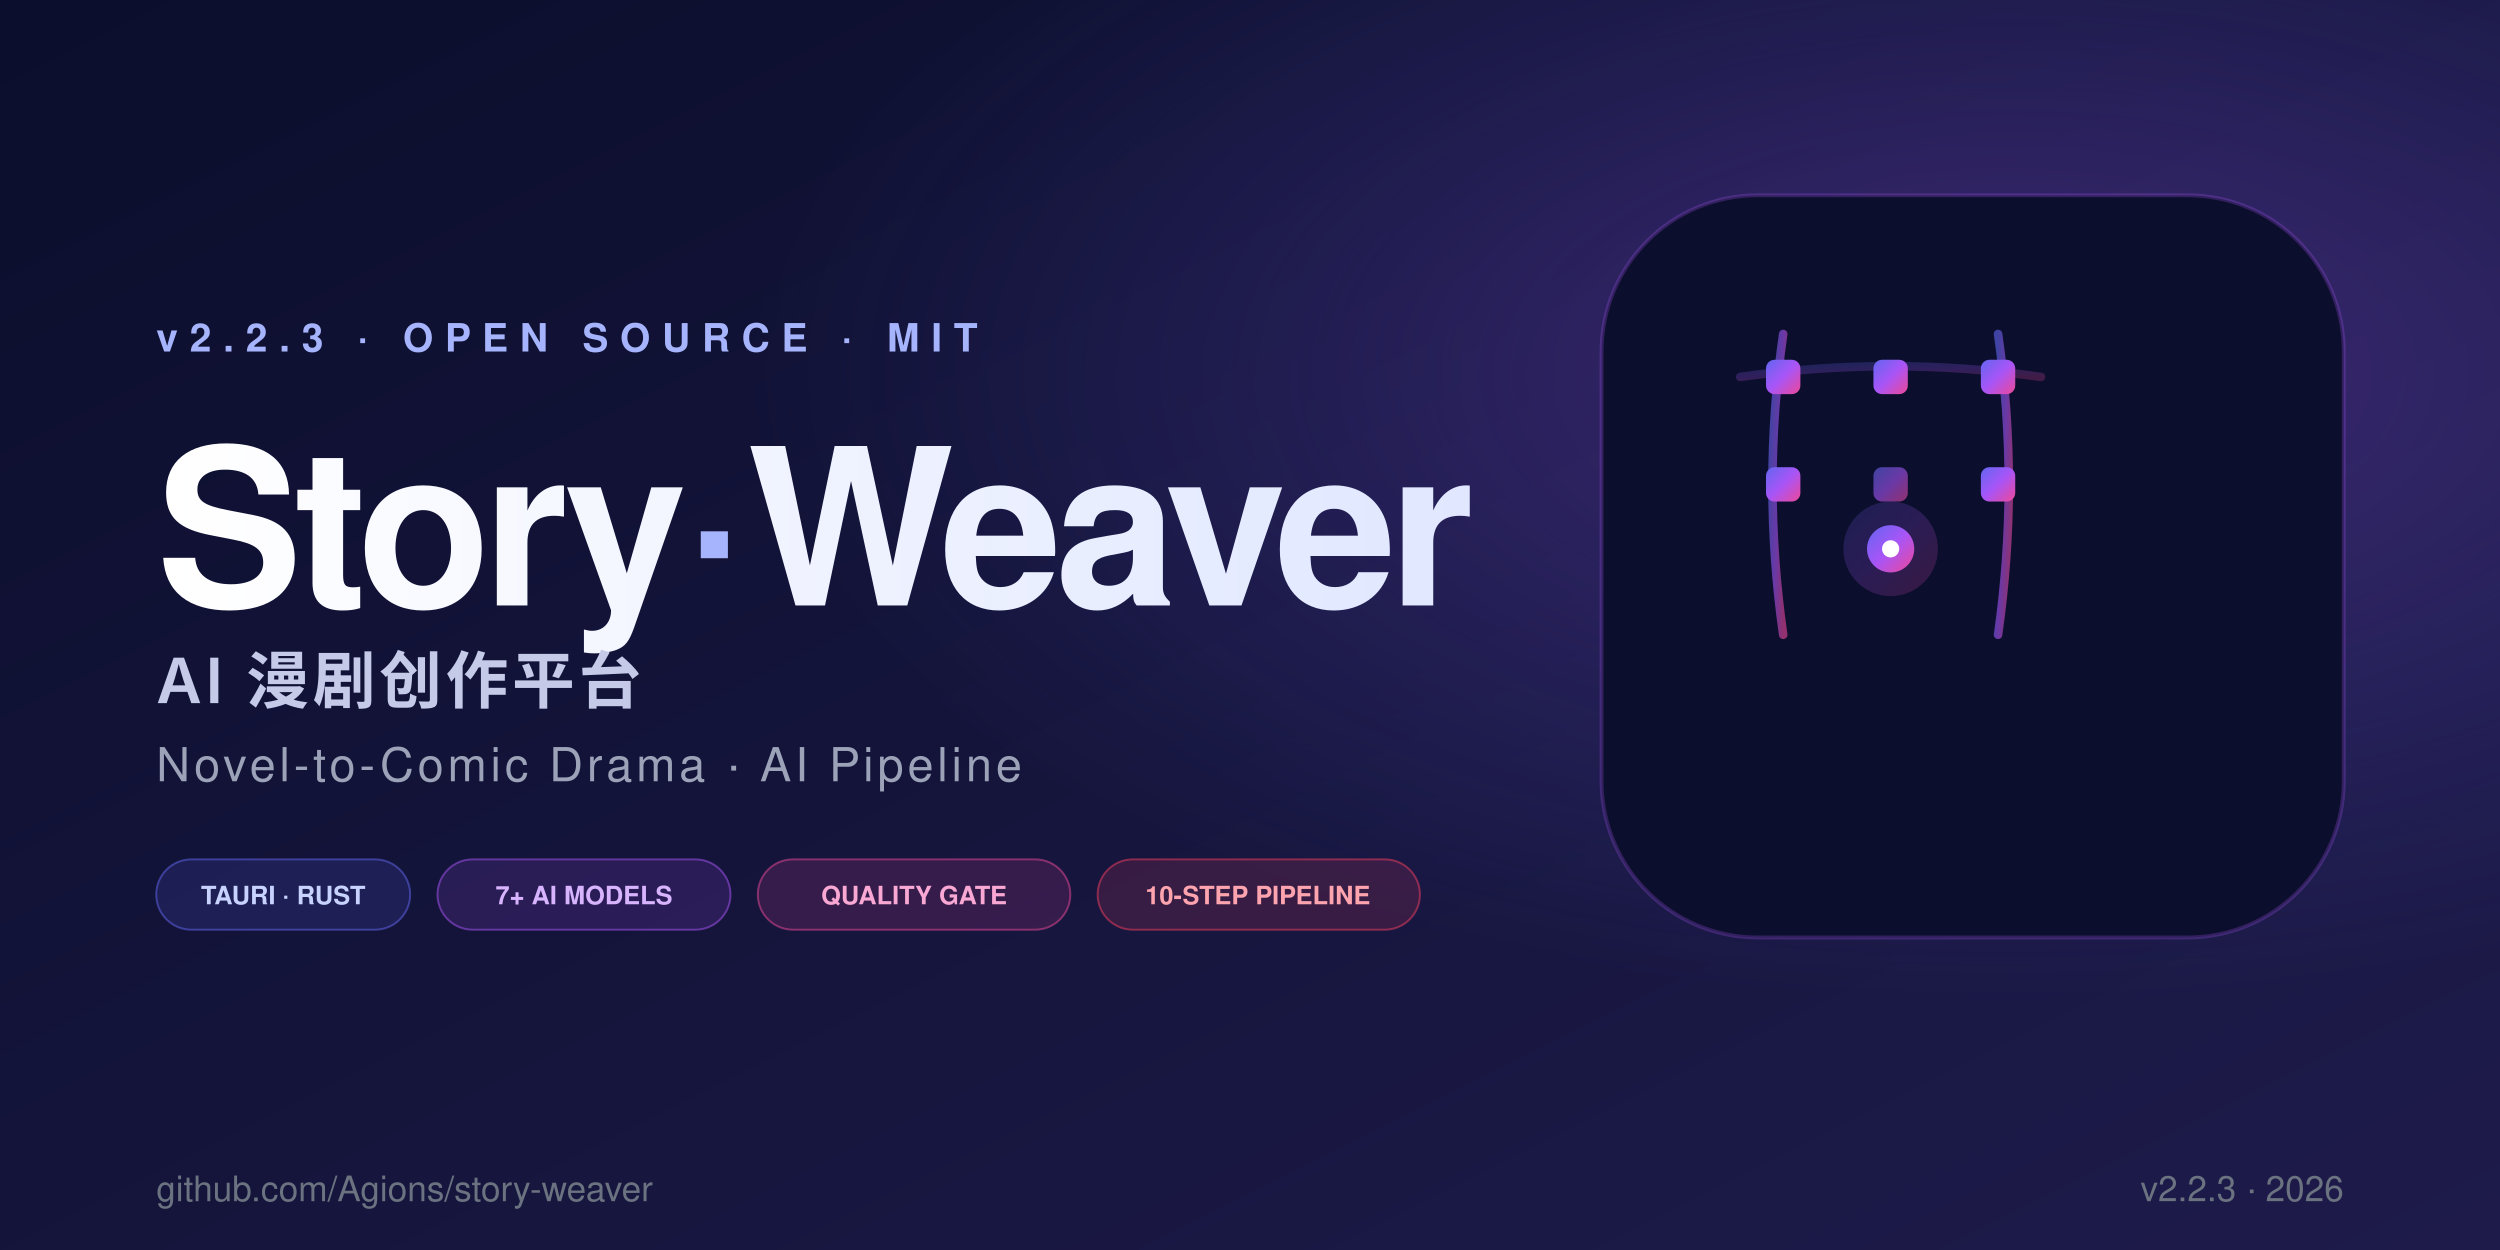
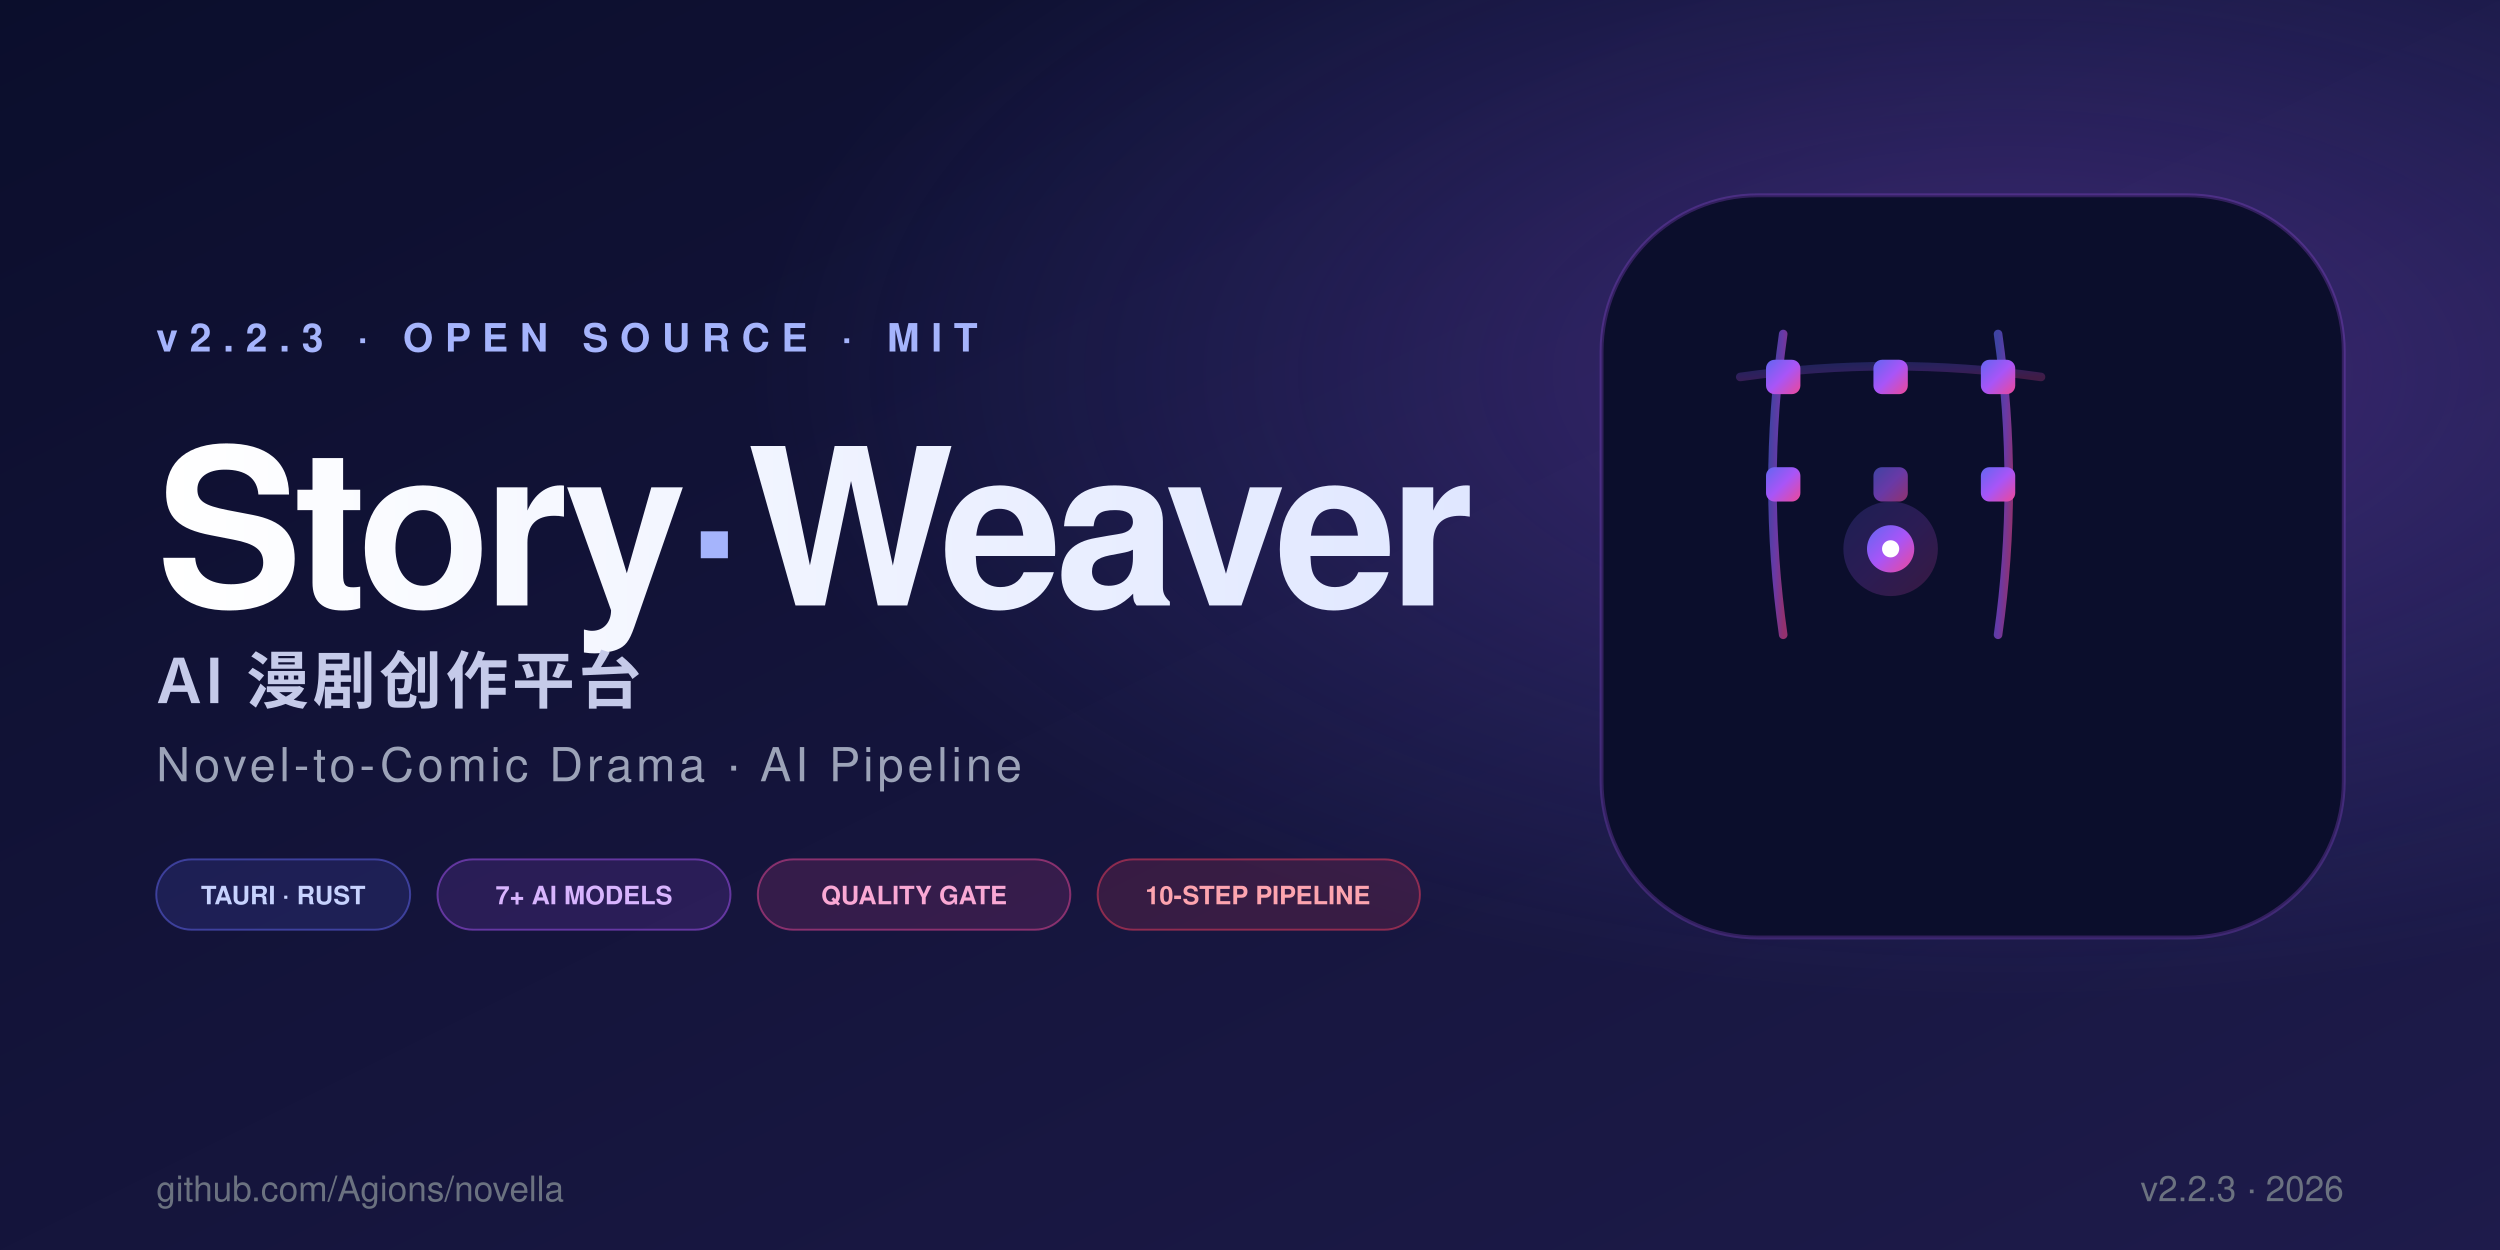
<svg xmlns="http://www.w3.org/2000/svg" viewBox="0 0 1280 640" role="img" aria-label="Story Weaver">
  <defs>
    <linearGradient id="og1" x1="0%" y1="0%" x2="100%" y2="100%">
      <stop offset="0%" stop-color="#0B0E2C" />
      <stop offset="100%" stop-color="#1E1B4B" />
    </linearGradient>
    <linearGradient id="og2" x1="0%" y1="0%" x2="100%" y2="100%">
      <stop offset="0%" stop-color="#6366F1" />
      <stop offset="50%" stop-color="#A855F7" />
      <stop offset="100%" stop-color="#EC4899" />
    </linearGradient>
    <radialGradient id="og3" cx="80%" cy="30%" r="50%">
      <stop offset="0%" stop-color="#A855F7" stop-opacity="0.3" />
      <stop offset="100%" stop-color="#6366F1" stop-opacity="0" />
    </radialGradient>
    <linearGradient id="ogText" x1="0%" y1="0%" x2="100%" y2="0%">
      <stop offset="0%" stop-color="#FFFFFF" />
      <stop offset="100%" stop-color="#E0E7FF" />
    </linearGradient>
  </defs>
  <rect width="1280" height="640" fill="url(#og1)" />
  <rect width="1280" height="640" fill="url(#og3)" />
  <g transform="translate(80 0)">
    <text y="180" font-family="-apple-system, BlinkMacSystemFont, 'Segoe UI', Helvetica, Arial, sans-serif" font-size="20" font-weight="600" letter-spacing="6" fill="#A5B4FC">v2.2.3 · OPEN SOURCE · MIT</text>
    <text y="310" font-family="-apple-system, BlinkMacSystemFont, 'Segoe UI', Helvetica, Arial, sans-serif" font-size="112" font-weight="800" letter-spacing="-4" fill="url(#ogText)">Story<tspan fill="#A5B4FC"> · </tspan>Weaver</text>
    <text y="360" font-family="-apple-system, BlinkMacSystemFont, 'PingFang SC', 'Microsoft YaHei', sans-serif" font-size="32" font-weight="600" letter-spacing="2" fill="#C5CAE9">AI 漫剧创作平台</text>
    <text y="400" font-family="-apple-system, BlinkMacSystemFont, 'Segoe UI', Helvetica, Arial, sans-serif" font-size="24" font-weight="500" letter-spacing="2" fill="#9CA3B8">Novel-to-Comic Drama · AI Pipeline</text>
    <g transform="translate(0 440)" font-family="-apple-system, BlinkMacSystemFont, 'Segoe UI', Helvetica, Arial, sans-serif" font-weight="600">
      <rect width="130" height="36" rx="18" fill="#6366F1" fill-opacity="0.15" stroke="#6366F1" stroke-opacity="0.5" />
      <text x="65" y="23" font-size="13" fill="#C7D2FE" text-anchor="middle">TAURI · RUST</text>
      <g transform="translate(144 0)">
        <rect width="150" height="36" rx="18" fill="#A855F7" fill-opacity="0.15" stroke="#A855F7" stroke-opacity="0.5" />
        <text x="75" y="23" font-size="13" fill="#D8B4FE" text-anchor="middle">7+ AI MODELS</text>
      </g>
      <g transform="translate(308 0)">
        <rect width="160" height="36" rx="18" fill="#EC4899" fill-opacity="0.15" stroke="#EC4899" stroke-opacity="0.5" />
        <text x="80" y="23" font-size="13" fill="#F9A8D4" text-anchor="middle">QUALITY GATE</text>
      </g>
      <g transform="translate(482 0)">
        <rect width="165" height="36" rx="18" fill="#F43F5E" fill-opacity="0.15" stroke="#F43F5E" stroke-opacity="0.5" />
        <text x="82" y="23" font-size="13" fill="#FDA4AF" text-anchor="middle">10-STEP PIPELINE</text>
      </g>
    </g>
  </g>
  <g transform="translate(820 100)">
    <rect width="380" height="380" rx="80" fill="#0B0E2C" stroke="#A855F7" stroke-opacity="0.25" stroke-width="2" />
    <g transform="translate(60 60) scale(1.1)">
      <g stroke="url(#og2)" stroke-width="4" stroke-linecap="round" opacity="0.6">
        <path d="M 30 10 Q 20 80 30 150" fill="none" />
        <path d="M 80 10 Q 80 80 80 150" fill="none" />
        <path d="M 130 10 Q 140 80 130 150" fill="none" />
        <path d="M 10 30 Q 80 20 150 30" fill="none" opacity="0.4" />
        <path d="M 10 80 Q 80 80 150 80" fill="none" opacity="0.4" />
      </g>
      <g fill="url(#og2)">
        <rect x="22" y="22" width="16" height="16" rx="4" />
        <rect x="72" y="22" width="16" height="16" rx="4" />
        <rect x="122" y="22" width="16" height="16" rx="4" />
        <rect x="22" y="72" width="16" height="16" rx="4" />
        <rect x="72" y="72" width="16" height="16" rx="4" opacity="0.6" />
        <rect x="122" y="72" width="16" height="16" rx="4" />
      </g>
      <g transform="translate(80 110)">
        <circle r="22" fill="url(#og2)" opacity="0.2" />
        <circle r="11" fill="url(#og2)" />
        <circle r="4" fill="#FFFFFF" />
      </g>
    </g>
  </g>
-   <text x="80" y="615" font-family="-apple-system, BlinkMacSystemFont, 'Segoe UI', Helvetica, Arial, sans-serif" font-size="18" font-weight="500" fill="#6B7280">github.com/Agions/story-weaver</text>
+   <text x="80" y="615" font-family="-apple-system, BlinkMacSystemFont, 'Segoe UI', Helvetica, Arial, sans-serif" font-size="18" font-weight="500" fill="#6B7280">github.com/Agions/novella</text>
  <text x="1200" y="615" font-family="-apple-system, BlinkMacSystemFont, 'Segoe UI', Helvetica, Arial, sans-serif" font-size="18" font-weight="500" fill="#6B7280" text-anchor="end">v2.2.3 · 2026</text>
</svg>
